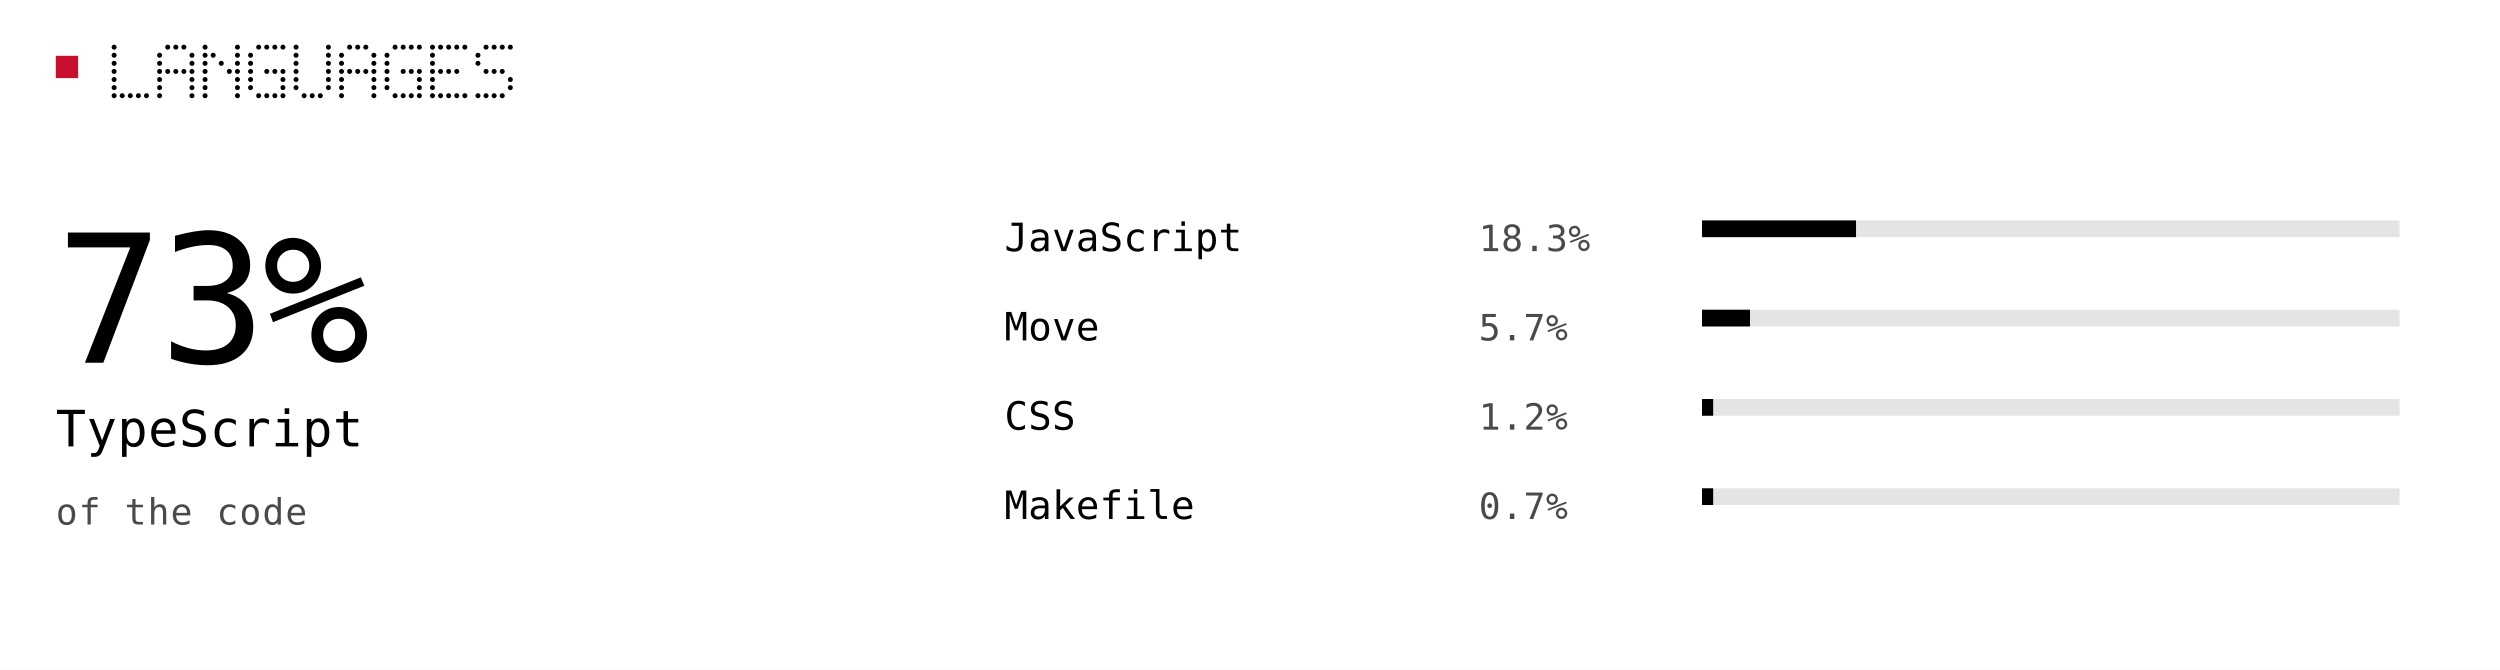
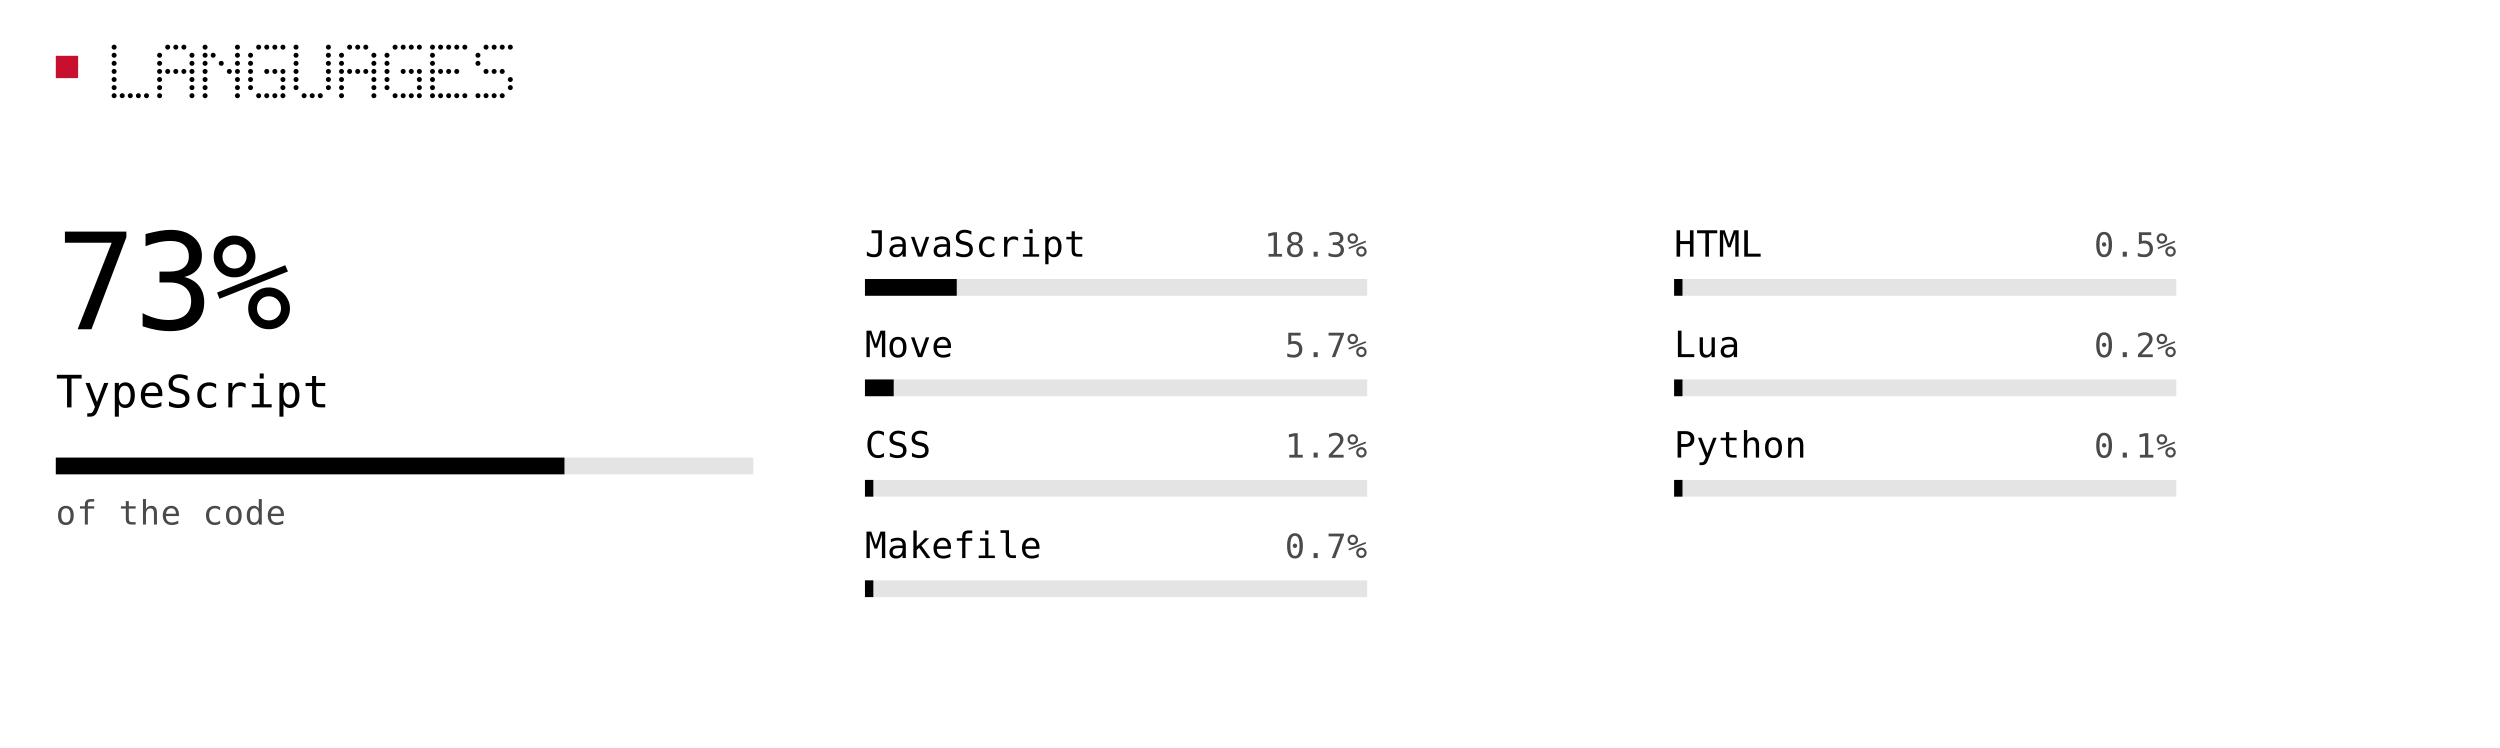
- <svg xmlns="http://www.w3.org/2000/svg" width="896" height="240" viewBox="0 0 896 240" role="img">
-   <rect width="896" height="240" fill="#FFFFFF" />
+ <svg xmlns="http://www.w3.org/2000/svg" width="896" height="268" viewBox="0 0 896 268" role="img">
+   <rect width="896" height="268" fill="#FFFFFF" />
  <rect x="20" y="20" width="8" height="8" fill="#C8102E" />
  <circle cx="40.9" cy="16.9" r="0.90" fill="#000000" />
  <circle cx="40.9" cy="19.8" r="0.90" fill="#000000" />
  <circle cx="40.9" cy="22.7" r="0.90" fill="#000000" />
  <circle cx="40.9" cy="25.6" r="0.90" fill="#000000" />
  <circle cx="40.9" cy="28.5" r="0.90" fill="#000000" />
  <circle cx="40.9" cy="31.4" r="0.90" fill="#000000" />
  <circle cx="40.9" cy="34.3" r="0.90" fill="#000000" />
  <circle cx="43.8" cy="34.3" r="0.90" fill="#000000" />
  <circle cx="46.7" cy="34.3" r="0.90" fill="#000000" />
  <circle cx="49.6" cy="34.3" r="0.90" fill="#000000" />
  <circle cx="52.5" cy="34.3" r="0.90" fill="#000000" />
  <circle cx="60.1" cy="16.9" r="0.90" fill="#000000" />
  <circle cx="63.0" cy="16.9" r="0.90" fill="#000000" />
  <circle cx="65.9" cy="16.9" r="0.90" fill="#000000" />
  <circle cx="57.2" cy="19.8" r="0.90" fill="#000000" />
  <circle cx="68.8" cy="19.8" r="0.90" fill="#000000" />
  <circle cx="57.2" cy="22.7" r="0.90" fill="#000000" />
  <circle cx="68.8" cy="22.7" r="0.90" fill="#000000" />
  <circle cx="57.2" cy="25.6" r="0.90" fill="#000000" />
  <circle cx="60.1" cy="25.6" r="0.90" fill="#000000" />
  <circle cx="63.0" cy="25.6" r="0.90" fill="#000000" />
  <circle cx="65.9" cy="25.6" r="0.90" fill="#000000" />
  <circle cx="68.8" cy="25.6" r="0.90" fill="#000000" />
  <circle cx="57.2" cy="28.5" r="0.90" fill="#000000" />
  <circle cx="68.8" cy="28.5" r="0.90" fill="#000000" />
  <circle cx="57.2" cy="31.4" r="0.90" fill="#000000" />
  <circle cx="68.8" cy="31.4" r="0.90" fill="#000000" />
  <circle cx="57.2" cy="34.3" r="0.90" fill="#000000" />
  <circle cx="68.8" cy="34.3" r="0.90" fill="#000000" />
  <circle cx="73.5" cy="16.9" r="0.90" fill="#000000" />
  <circle cx="85.1" cy="16.9" r="0.90" fill="#000000" />
  <circle cx="73.5" cy="19.8" r="0.90" fill="#000000" />
  <circle cx="76.4" cy="19.8" r="0.90" fill="#000000" />
  <circle cx="85.1" cy="19.8" r="0.90" fill="#000000" />
  <circle cx="73.5" cy="22.7" r="0.90" fill="#000000" />
  <circle cx="79.3" cy="22.7" r="0.90" fill="#000000" />
  <circle cx="85.1" cy="22.7" r="0.90" fill="#000000" />
  <circle cx="73.5" cy="25.6" r="0.90" fill="#000000" />
  <circle cx="82.2" cy="25.6" r="0.90" fill="#000000" />
  <circle cx="85.1" cy="25.6" r="0.90" fill="#000000" />
  <circle cx="73.5" cy="28.5" r="0.90" fill="#000000" />
  <circle cx="85.1" cy="28.5" r="0.90" fill="#000000" />
  <circle cx="73.5" cy="31.4" r="0.90" fill="#000000" />
  <circle cx="85.1" cy="31.4" r="0.90" fill="#000000" />
  <circle cx="73.5" cy="34.3" r="0.90" fill="#000000" />
  <circle cx="85.1" cy="34.3" r="0.90" fill="#000000" />
  <circle cx="92.7" cy="16.9" r="0.90" fill="#000000" />
  <circle cx="95.6" cy="16.9" r="0.90" fill="#000000" />
  <circle cx="98.5" cy="16.9" r="0.90" fill="#000000" />
  <circle cx="101.4" cy="16.9" r="0.90" fill="#000000" />
  <circle cx="89.8" cy="19.8" r="0.90" fill="#000000" />
  <circle cx="89.8" cy="22.7" r="0.90" fill="#000000" />
  <circle cx="89.8" cy="25.6" r="0.90" fill="#000000" />
  <circle cx="95.6" cy="25.6" r="0.90" fill="#000000" />
  <circle cx="98.5" cy="25.6" r="0.90" fill="#000000" />
  <circle cx="101.4" cy="25.6" r="0.90" fill="#000000" />
  <circle cx="89.8" cy="28.5" r="0.90" fill="#000000" />
  <circle cx="101.4" cy="28.5" r="0.90" fill="#000000" />
  <circle cx="89.8" cy="31.4" r="0.90" fill="#000000" />
  <circle cx="101.4" cy="31.4" r="0.90" fill="#000000" />
  <circle cx="92.7" cy="34.3" r="0.90" fill="#000000" />
  <circle cx="95.6" cy="34.3" r="0.90" fill="#000000" />
  <circle cx="98.5" cy="34.3" r="0.90" fill="#000000" />
  <circle cx="101.4" cy="34.3" r="0.90" fill="#000000" />
  <circle cx="106.1" cy="16.9" r="0.90" fill="#000000" />
  <circle cx="117.7" cy="16.9" r="0.90" fill="#000000" />
  <circle cx="106.1" cy="19.8" r="0.90" fill="#000000" />
  <circle cx="117.7" cy="19.8" r="0.90" fill="#000000" />
  <circle cx="106.1" cy="22.7" r="0.90" fill="#000000" />
  <circle cx="117.7" cy="22.7" r="0.90" fill="#000000" />
  <circle cx="106.1" cy="25.6" r="0.90" fill="#000000" />
  <circle cx="117.7" cy="25.6" r="0.90" fill="#000000" />
  <circle cx="106.1" cy="28.5" r="0.90" fill="#000000" />
  <circle cx="117.7" cy="28.5" r="0.90" fill="#000000" />
  <circle cx="106.1" cy="31.4" r="0.90" fill="#000000" />
  <circle cx="117.7" cy="31.4" r="0.90" fill="#000000" />
  <circle cx="109.0" cy="34.3" r="0.90" fill="#000000" />
  <circle cx="111.9" cy="34.3" r="0.90" fill="#000000" />
  <circle cx="114.8" cy="34.3" r="0.90" fill="#000000" />
  <circle cx="125.3" cy="16.9" r="0.90" fill="#000000" />
  <circle cx="128.2" cy="16.9" r="0.90" fill="#000000" />
  <circle cx="131.1" cy="16.9" r="0.90" fill="#000000" />
  <circle cx="122.4" cy="19.8" r="0.90" fill="#000000" />
  <circle cx="134.0" cy="19.8" r="0.90" fill="#000000" />
  <circle cx="122.4" cy="22.7" r="0.90" fill="#000000" />
  <circle cx="134.0" cy="22.7" r="0.90" fill="#000000" />
  <circle cx="122.4" cy="25.6" r="0.90" fill="#000000" />
  <circle cx="125.3" cy="25.6" r="0.90" fill="#000000" />
  <circle cx="128.2" cy="25.6" r="0.90" fill="#000000" />
  <circle cx="131.1" cy="25.6" r="0.90" fill="#000000" />
  <circle cx="134.0" cy="25.6" r="0.90" fill="#000000" />
  <circle cx="122.4" cy="28.5" r="0.90" fill="#000000" />
  <circle cx="134.0" cy="28.5" r="0.90" fill="#000000" />
  <circle cx="122.4" cy="31.4" r="0.90" fill="#000000" />
  <circle cx="134.0" cy="31.4" r="0.90" fill="#000000" />
  <circle cx="122.4" cy="34.3" r="0.90" fill="#000000" />
  <circle cx="134.0" cy="34.3" r="0.90" fill="#000000" />
  <circle cx="141.6" cy="16.9" r="0.90" fill="#000000" />
  <circle cx="144.5" cy="16.9" r="0.90" fill="#000000" />
  <circle cx="147.4" cy="16.9" r="0.90" fill="#000000" />
  <circle cx="150.3" cy="16.9" r="0.90" fill="#000000" />
  <circle cx="138.7" cy="19.8" r="0.90" fill="#000000" />
  <circle cx="138.7" cy="22.7" r="0.90" fill="#000000" />
  <circle cx="138.7" cy="25.6" r="0.90" fill="#000000" />
  <circle cx="144.5" cy="25.6" r="0.90" fill="#000000" />
  <circle cx="147.4" cy="25.6" r="0.90" fill="#000000" />
  <circle cx="150.3" cy="25.6" r="0.90" fill="#000000" />
  <circle cx="138.7" cy="28.5" r="0.90" fill="#000000" />
  <circle cx="150.3" cy="28.5" r="0.90" fill="#000000" />
  <circle cx="138.7" cy="31.4" r="0.90" fill="#000000" />
  <circle cx="150.3" cy="31.4" r="0.90" fill="#000000" />
  <circle cx="141.6" cy="34.3" r="0.90" fill="#000000" />
  <circle cx="144.5" cy="34.3" r="0.90" fill="#000000" />
  <circle cx="147.4" cy="34.3" r="0.90" fill="#000000" />
  <circle cx="150.3" cy="34.3" r="0.90" fill="#000000" />
  <circle cx="155.0" cy="16.9" r="0.90" fill="#000000" />
  <circle cx="157.9" cy="16.9" r="0.90" fill="#000000" />
  <circle cx="160.8" cy="16.9" r="0.90" fill="#000000" />
  <circle cx="163.7" cy="16.9" r="0.90" fill="#000000" />
  <circle cx="166.6" cy="16.9" r="0.90" fill="#000000" />
  <circle cx="155.0" cy="19.8" r="0.90" fill="#000000" />
  <circle cx="155.0" cy="22.7" r="0.90" fill="#000000" />
  <circle cx="155.0" cy="25.6" r="0.90" fill="#000000" />
  <circle cx="157.9" cy="25.6" r="0.90" fill="#000000" />
  <circle cx="160.8" cy="25.6" r="0.90" fill="#000000" />
  <circle cx="163.7" cy="25.6" r="0.90" fill="#000000" />
  <circle cx="155.0" cy="28.5" r="0.90" fill="#000000" />
  <circle cx="155.0" cy="31.4" r="0.90" fill="#000000" />
  <circle cx="155.0" cy="34.3" r="0.90" fill="#000000" />
  <circle cx="157.9" cy="34.3" r="0.90" fill="#000000" />
  <circle cx="160.8" cy="34.3" r="0.90" fill="#000000" />
  <circle cx="163.7" cy="34.3" r="0.90" fill="#000000" />
  <circle cx="166.6" cy="34.3" r="0.90" fill="#000000" />
  <circle cx="174.2" cy="16.9" r="0.90" fill="#000000" />
  <circle cx="177.1" cy="16.9" r="0.90" fill="#000000" />
  <circle cx="180.0" cy="16.9" r="0.90" fill="#000000" />
  <circle cx="182.9" cy="16.9" r="0.90" fill="#000000" />
  <circle cx="171.3" cy="19.8" r="0.90" fill="#000000" />
  <circle cx="171.3" cy="22.7" r="0.90" fill="#000000" />
  <circle cx="174.2" cy="25.6" r="0.90" fill="#000000" />
  <circle cx="177.1" cy="25.6" r="0.90" fill="#000000" />
  <circle cx="180.0" cy="25.6" r="0.90" fill="#000000" />
  <circle cx="182.9" cy="28.5" r="0.90" fill="#000000" />
  <circle cx="182.9" cy="31.4" r="0.90" fill="#000000" />
  <circle cx="171.3" cy="34.3" r="0.90" fill="#000000" />
  <circle cx="174.2" cy="34.3" r="0.90" fill="#000000" />
  <circle cx="177.1" cy="34.3" r="0.90" fill="#000000" />
  <circle cx="180.0" cy="34.3" r="0.90" fill="#000000" />
-   <text x="20" y="130" fill="#000000" font-family="ui-monospace, Geist Mono, monospace" font-size="64" letter-spacing="-1.5" dominant-baseline="auto">73%</text>
-   <text x="20" y="160" fill="#000000" font-family="ui-monospace, Geist Mono, monospace" font-size="18" letter-spacing="0.2" dominant-baseline="auto">TypeScript</text>
-   <text x="20" y="188" fill="#4A4A4A" font-family="ui-monospace, Geist Mono, monospace" font-size="13" letter-spacing="0.4" dominant-baseline="auto">of the code</text>
-   <text x="360" y="90" fill="#000000" font-family="ui-monospace, Geist Mono, monospace" font-size="14" letter-spacing="0.1" dominant-baseline="auto">JavaScript</text>
-   <text x="530" y="90" fill="#4A4A4A" font-family="ui-monospace, Geist Mono, monospace" font-size="13" letter-spacing="0.2" dominant-baseline="auto">18.3%</text>
-   <rect x="610" y="79" width="250" height="6" fill="#E4E4E4" />
-   <rect x="610" y="79" width="55.2" height="6" fill="#000000" />
-   <text x="360" y="122" fill="#000000" font-family="ui-monospace, Geist Mono, monospace" font-size="14" letter-spacing="0.1" dominant-baseline="auto">Move</text>
-   <text x="530" y="122" fill="#4A4A4A" font-family="ui-monospace, Geist Mono, monospace" font-size="13" letter-spacing="0.2" dominant-baseline="auto">5.7%</text>
-   <rect x="610" y="111" width="250" height="6" fill="#E4E4E4" />
-   <rect x="610" y="111" width="17.2" height="6" fill="#000000" />
-   <text x="360" y="154" fill="#000000" font-family="ui-monospace, Geist Mono, monospace" font-size="14" letter-spacing="0.1" dominant-baseline="auto">CSS</text>
-   <text x="530" y="154" fill="#4A4A4A" font-family="ui-monospace, Geist Mono, monospace" font-size="13" letter-spacing="0.2" dominant-baseline="auto">1.2%</text>
-   <rect x="610" y="143" width="250" height="6" fill="#E4E4E4" />
-   <rect x="610" y="143" width="4.0" height="6" fill="#000000" />
-   <text x="360" y="186" fill="#000000" font-family="ui-monospace, Geist Mono, monospace" font-size="14" letter-spacing="0.1" dominant-baseline="auto">Makefile</text>
-   <text x="530" y="186" fill="#4A4A4A" font-family="ui-monospace, Geist Mono, monospace" font-size="13" letter-spacing="0.2" dominant-baseline="auto">0.7%</text>
-   <rect x="610" y="175" width="250" height="6" fill="#E4E4E4" />
-   <rect x="610" y="175" width="4.0" height="6" fill="#000000" />
+   <text x="20" y="118" fill="#000000" text-anchor="start" font-family="ui-monospace, Geist Mono, monospace" font-size="48" letter-spacing="-1" dominant-baseline="auto">73%</text>
+   <text x="20" y="146" fill="#000000" text-anchor="start" font-family="ui-monospace, Geist Mono, monospace" font-size="16" letter-spacing="0.2" dominant-baseline="auto">TypeScript</text>
+   <rect x="20" y="164" width="250" height="6" fill="#E4E4E4" />
+   <rect x="20" y="164" width="182.3" height="6" fill="#000000" />
+   <text x="20" y="188" fill="#4A4A4A" text-anchor="start" font-family="ui-monospace, Geist Mono, monospace" font-size="12" letter-spacing="0.3" dominant-baseline="auto">of the code</text>
+   <text x="310" y="92" fill="#000000" text-anchor="start" font-family="ui-monospace, Geist Mono, monospace" font-size="13" letter-spacing="0.1" dominant-baseline="auto">JavaScript</text>
+   <text x="490" y="92" fill="#4A4A4A" text-anchor="end" font-family="ui-monospace, Geist Mono, monospace" font-size="12" letter-spacing="0.2" dominant-baseline="auto">18.3%</text>
+   <rect x="310" y="100" width="180" height="6" fill="#E4E4E4" />
+   <rect x="310" y="100" width="32.9" height="6" fill="#000000" />
+   <text x="310" y="128" fill="#000000" text-anchor="start" font-family="ui-monospace, Geist Mono, monospace" font-size="13" letter-spacing="0.1" dominant-baseline="auto">Move</text>
+   <text x="490" y="128" fill="#4A4A4A" text-anchor="end" font-family="ui-monospace, Geist Mono, monospace" font-size="12" letter-spacing="0.2" dominant-baseline="auto">5.7%</text>
+   <rect x="310" y="136" width="180" height="6" fill="#E4E4E4" />
+   <rect x="310" y="136" width="10.3" height="6" fill="#000000" />
+   <text x="310" y="164" fill="#000000" text-anchor="start" font-family="ui-monospace, Geist Mono, monospace" font-size="13" letter-spacing="0.1" dominant-baseline="auto">CSS</text>
+   <text x="490" y="164" fill="#4A4A4A" text-anchor="end" font-family="ui-monospace, Geist Mono, monospace" font-size="12" letter-spacing="0.2" dominant-baseline="auto">1.2%</text>
+   <rect x="310" y="172" width="180" height="6" fill="#E4E4E4" />
+   <rect x="310" y="172" width="3.0" height="6" fill="#000000" />
+   <text x="310" y="200" fill="#000000" text-anchor="start" font-family="ui-monospace, Geist Mono, monospace" font-size="13" letter-spacing="0.1" dominant-baseline="auto">Makefile</text>
+   <text x="490" y="200" fill="#4A4A4A" text-anchor="end" font-family="ui-monospace, Geist Mono, monospace" font-size="12" letter-spacing="0.2" dominant-baseline="auto">0.7%</text>
+   <rect x="310" y="208" width="180" height="6" fill="#E4E4E4" />
+   <rect x="310" y="208" width="3.0" height="6" fill="#000000" />
+   <text x="600" y="92" fill="#000000" text-anchor="start" font-family="ui-monospace, Geist Mono, monospace" font-size="13" letter-spacing="0.1" dominant-baseline="auto">HTML</text>
+   <text x="780" y="92" fill="#4A4A4A" text-anchor="end" font-family="ui-monospace, Geist Mono, monospace" font-size="12" letter-spacing="0.2" dominant-baseline="auto">0.5%</text>
+   <rect x="600" y="100" width="180" height="6" fill="#E4E4E4" />
+   <rect x="600" y="100" width="3.0" height="6" fill="#000000" />
+   <text x="600" y="128" fill="#000000" text-anchor="start" font-family="ui-monospace, Geist Mono, monospace" font-size="13" letter-spacing="0.1" dominant-baseline="auto">Lua</text>
+   <text x="780" y="128" fill="#4A4A4A" text-anchor="end" font-family="ui-monospace, Geist Mono, monospace" font-size="12" letter-spacing="0.2" dominant-baseline="auto">0.2%</text>
+   <rect x="600" y="136" width="180" height="6" fill="#E4E4E4" />
+   <rect x="600" y="136" width="3.0" height="6" fill="#000000" />
+   <text x="600" y="164" fill="#000000" text-anchor="start" font-family="ui-monospace, Geist Mono, monospace" font-size="13" letter-spacing="0.1" dominant-baseline="auto">Python</text>
+   <text x="780" y="164" fill="#4A4A4A" text-anchor="end" font-family="ui-monospace, Geist Mono, monospace" font-size="12" letter-spacing="0.2" dominant-baseline="auto">0.1%</text>
+   <rect x="600" y="172" width="180" height="6" fill="#E4E4E4" />
+   <rect x="600" y="172" width="3.0" height="6" fill="#000000" />
</svg>
